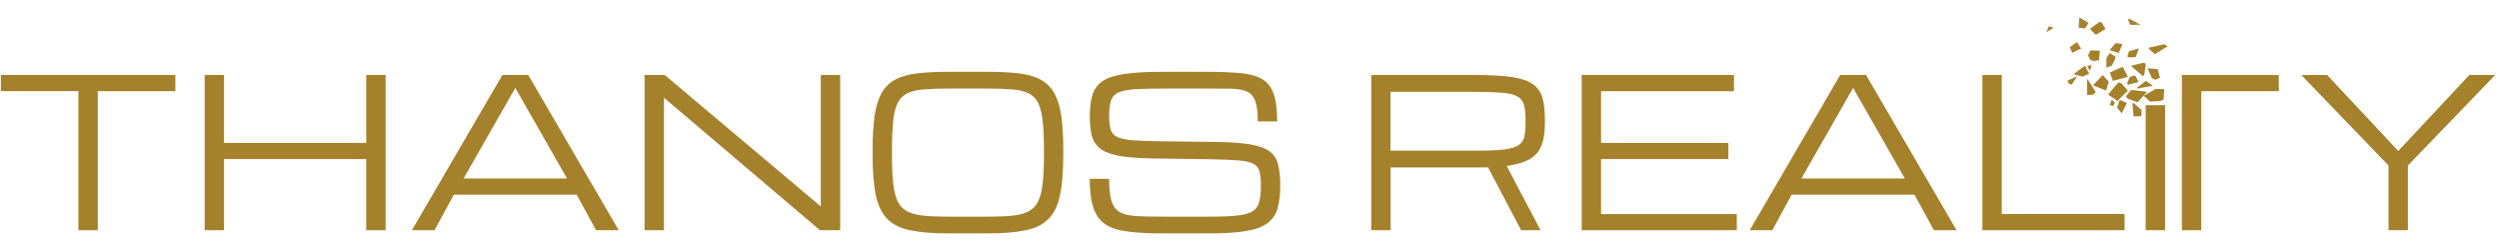
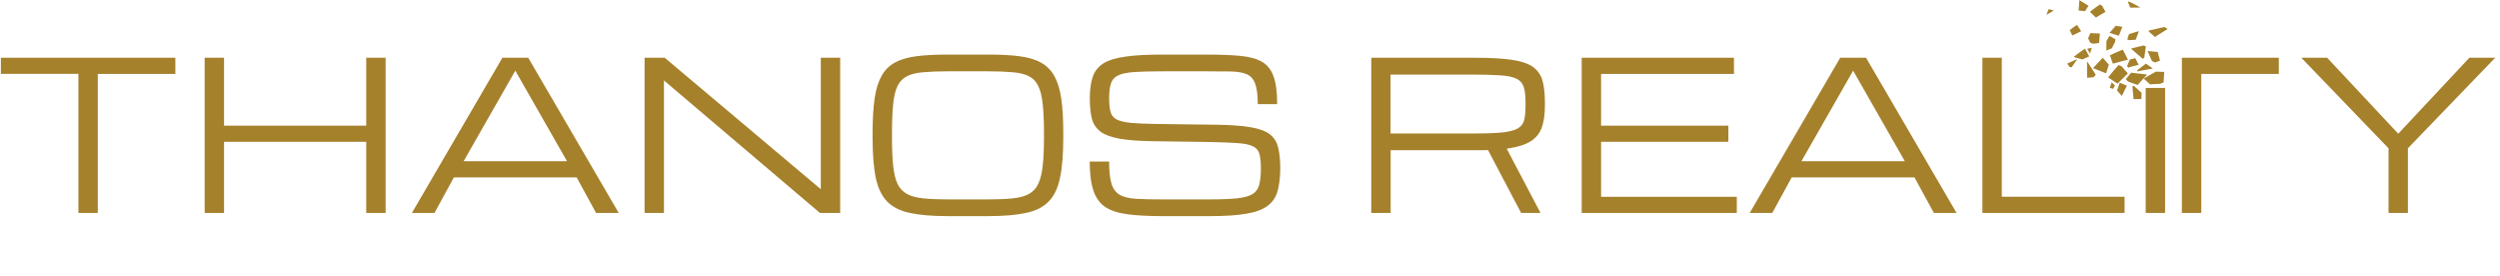
- <svg xmlns="http://www.w3.org/2000/svg" width="290" height="28" viewBox="0 0 290 28" fill="none">
-   <path d="M277.18 26.7V19.2L267.06 8.7H270.06L278.31 17.51L286.56 8.7H289.56L279.43 19.2V26.7H277.18ZM253.2 26.7V8.7H264.45V10.58H255.45V26.7H253.2ZM251.25 26.7V12.2H249V26.7H251.25ZM230.05 26.7V8.7H232.3V24.82H246.55V26.7H230.05ZM203.05 26.7L213.55 8.7H216.55L227.05 26.7H224.42L222.17 22.58H207.92L205.67 26.7H203.05ZM209.05 20.7H221.05L215.05 10.2L209.05 20.7ZM183.55 26.7V8.7H201.22V10.58H185.8V16.58H200.57V18.45H185.8V24.83H201.55V26.7H183.55ZM159.12 8.7H171.17C172.93 8.7 174.34 8.78 175.41 8.93C176.49 9.09 177.31 9.36 177.86 9.74C178.42 10.13 178.79 10.65 178.99 11.31C179.18 11.98 179.28 12.82 179.28 13.83V14.3C179.28 15.24 179.17 16.05 178.94 16.73C178.72 17.4 178.3 17.95 177.66 18.37C177.03 18.78 176.09 19.07 174.85 19.25L178.77 26.7H176.52L172.68 19.41C172.53 19.42 172.36 19.42 172.19 19.42C172.03 19.42 171.85 19.42 171.68 19.42H161.38V26.7H159.13V8.7H159.12ZM161.37 17.48H171.32C172.66 17.48 173.71 17.43 174.48 17.35C175.25 17.25 175.82 17.09 176.18 16.87C176.54 16.64 176.78 16.32 176.88 15.91C176.98 15.49 177.03 14.96 177.03 14.3V13.83C177.03 13.09 176.96 12.5 176.82 12.08C176.68 11.65 176.4 11.33 175.98 11.13C175.56 10.92 174.93 10.79 174.09 10.74C173.25 10.68 172.14 10.65 170.74 10.65H161.37V17.48ZM146.32 21.5C146.32 20.8 146.26 20.25 146.15 19.86C146.04 19.46 145.8 19.16 145.41 18.98C145.03 18.78 144.44 18.66 143.63 18.6C142.83 18.54 141.73 18.5 140.33 18.47L133.81 18.38C132.2 18.36 130.91 18.26 129.93 18.09C128.96 17.91 128.22 17.65 127.72 17.28C127.22 16.9 126.88 16.4 126.71 15.78C126.55 15.15 126.47 14.37 126.47 13.43C126.47 12.41 126.58 11.57 126.81 10.9C127.04 10.24 127.46 9.72 128.06 9.34C128.67 8.97 129.53 8.71 130.64 8.56C131.75 8.4 133.18 8.33 134.94 8.33H139.95C141.55 8.33 142.87 8.38 143.94 8.48C145 8.58 145.84 8.81 146.47 9.18C147.09 9.55 147.54 10.12 147.8 10.89C148.08 11.66 148.21 12.73 148.21 14.08H145.96C145.96 13.03 145.86 12.24 145.66 11.71C145.46 11.17 145.14 10.81 144.68 10.61C144.22 10.41 143.61 10.31 142.84 10.29C142.06 10.28 141.1 10.27 139.95 10.27H135.05C133.66 10.27 132.53 10.3 131.69 10.35C130.85 10.41 130.22 10.53 129.79 10.73C129.36 10.92 129.07 11.24 128.93 11.66C128.78 12.09 128.71 12.68 128.71 13.43C128.71 14.07 128.77 14.57 128.87 14.96C128.97 15.34 129.19 15.63 129.55 15.84C129.91 16.03 130.46 16.17 131.2 16.25C131.94 16.32 132.95 16.36 134.23 16.38L141.22 16.47C142.86 16.49 144.17 16.59 145.14 16.76C146.13 16.93 146.86 17.2 147.35 17.57C147.84 17.95 148.16 18.45 148.32 19.09C148.48 19.73 148.57 20.53 148.57 21.5C148.57 22.55 148.46 23.44 148.26 24.16C148.07 24.87 147.68 25.44 147.11 25.87C146.54 26.3 145.72 26.61 144.64 26.79C143.56 26.98 142.14 27.07 140.39 27.07H134.9C133.3 27.07 131.96 27 130.87 26.86C129.78 26.72 128.92 26.44 128.27 26.02C127.63 25.59 127.17 24.95 126.89 24.11C126.6 23.27 126.46 22.14 126.46 20.74H128.71C128.71 21.84 128.8 22.69 128.98 23.29C129.16 23.89 129.48 24.32 129.92 24.59C130.37 24.85 131 25 131.81 25.06C132.62 25.11 133.65 25.13 134.9 25.13H140.27C141.67 25.13 142.77 25.09 143.59 25C144.4 24.91 145 24.74 145.39 24.49C145.78 24.23 146.03 23.86 146.14 23.38C146.26 22.91 146.32 22.28 146.32 21.5ZM109.97 27.07C108.21 27.07 106.76 26.95 105.63 26.71C104.5 26.48 103.61 26.04 102.97 25.4C102.34 24.76 101.89 23.84 101.63 22.63C101.38 21.43 101.26 19.86 101.26 17.93V17.47C101.26 15.87 101.34 14.54 101.49 13.46C101.65 12.37 101.92 11.49 102.3 10.81C102.68 10.13 103.2 9.61 103.86 9.25C104.52 8.89 105.36 8.65 106.36 8.52C107.36 8.39 108.56 8.33 109.97 8.33H114.69C116.09 8.33 117.3 8.39 118.3 8.52C119.3 8.65 120.13 8.89 120.78 9.25C121.44 9.61 121.97 10.13 122.35 10.81C122.73 11.49 123 12.37 123.16 13.46C123.32 14.54 123.39 15.87 123.39 17.47V17.93C123.39 19.86 123.27 21.43 123.01 22.63C122.76 23.84 122.31 24.76 121.67 25.4C121.04 26.04 120.16 26.48 119.02 26.71C117.89 26.95 116.44 27.07 114.69 27.07H109.97ZM109.97 25.13H114.69C115.81 25.13 116.75 25.09 117.51 25.01C118.28 24.93 118.9 24.77 119.38 24.51C119.86 24.25 120.23 23.86 120.48 23.34C120.73 22.81 120.91 22.11 121 21.24C121.1 20.36 121.15 19.26 121.15 17.93V17.47C121.15 16.09 121.1 14.96 121 14.07C120.91 13.18 120.73 12.47 120.48 11.96C120.23 11.44 119.86 11.07 119.38 10.83C118.9 10.59 118.28 10.44 117.51 10.38C116.75 10.31 115.81 10.27 114.69 10.27H109.97C108.85 10.27 107.91 10.31 107.14 10.38C106.37 10.44 105.75 10.59 105.27 10.83C104.79 11.07 104.42 11.44 104.16 11.96C103.91 12.47 103.74 13.18 103.65 14.07C103.56 14.96 103.51 16.09 103.51 17.47V17.93C103.51 19.26 103.56 20.36 103.65 21.24C103.74 22.11 103.91 22.81 104.16 23.34C104.42 23.86 104.79 24.25 105.27 24.51C105.75 24.77 106.38 24.93 107.14 25.01C107.91 25.09 108.85 25.13 109.97 25.13ZM74.8 26.7V8.7H77.14L95.22 23.92H95.25V8.7H97.5V26.7H95.15L77.07 11.35H77.05V26.7H74.8ZM47.8 26.7L58.3 8.7H61.3L71.8 26.7H69.17L66.92 22.58H52.67L50.42 26.7H47.8ZM53.8 20.7H65.8L59.8 10.2L53.8 20.7ZM23.75 26.7V8.7H26V16.58H42.5V8.7H44.75V26.7H42.5V18.45H26V26.7H23.75ZM9.1 26.7V10.57H0.1V8.7H20.35V10.58H11.35V26.7H9.1Z" fill="#A6812C" />
-   <path d="M248.769 11.115L250.176 10.311L251.151 10.341L251.078 11.561L250.677 11.725L249.504 11.783L248.769 11.115ZM244.847 8.418L245.341 8.183L245.841 7.962L246.348 7.756L246.943 8.918L245.19 9.385L244.847 8.418ZM242.192 9.209L242.257 9.194L243.203 10.661L242.963 10.956L242.201 11.024L242.192 9.209ZM240.636 8.61L241.056 8.28L241.497 7.957L241.957 7.642L242.445 8.544L241.652 8.894L240.636 8.61ZM244.642 10.985L245.03 10.492L245.434 10.012L245.852 9.543L246.213 9.695L246.931 10.521L245.733 11.7L244.642 10.985ZM244.016 8.697L244.728 9.501L244.4 10.504L242.89 9.9L244.016 8.697ZM245.676 12.497L245.986 11.587L246.819 11.939L246.229 13.136L245.676 12.497ZM248.664 8.826L247.293 7.638L247.792 7.506L248.294 7.384L248.798 7.273L249.018 7.411L248.837 8.681L248.664 8.826ZM246.689 11.187L247.104 10.683L247.316 10.435L249.119 10.637L249.092 10.731L248.062 11.855L246.949 11.455L246.689 11.187ZM248.043 10.127L249.024 9.38L249.841 9.945L248.014 10.281L248.043 10.127ZM249.347 5.646L249.363 5.539L251.174 5.131L251.54 5.364L250.074 6.284L249.347 5.646ZM247.464 12.098L247.508 11.987L247.629 11.955L248.526 12.779L248.5 13.482L247.595 13.502L247.464 12.098ZM247.214 2.89L246.95 2.265L247.046 2.169L247.503 2.393L247.954 2.628L248.4 2.873L247.214 2.89ZM244.445 6.761L244.799 6.161L245.491 6.552L245.449 6.849L245.077 7.598L244.431 7.868L244.445 6.761ZM247.787 8.746L248.183 9.514L247.027 9.809L247.034 9.873L246.971 9.864L246.847 9.643L247.163 8.907L247.787 8.746ZM240.182 5.491L240.459 5.281L240.743 5.08L241.032 4.888L241.513 5.624L240.49 6.118L240.182 5.491ZM239.896 9.375L241.005 8.874L241.033 8.905L240.407 9.811L240.157 9.764L239.896 9.375ZM237.749 3.054L238.343 3.223L237.472 3.726L237.749 3.054ZM242.525 3.366L242.908 3.072L243.299 2.788L243.698 2.516L243.943 2.677L244.336 3.37L243.219 4.035L242.525 3.366ZM242.364 2.665L241.97 3.295L241.216 3.222L241.303 2.061L241.286 2.06L241.299 2.015L242.364 2.665ZM245.058 11.544L245.428 11.908L245.229 12.304L244.831 12.188L245.058 11.544ZM249.227 7.943L249.271 7.925L250.394 8.025L250.663 9.03L250.111 9.253L249.726 9.083L249.227 7.943ZM242.206 7.655L242.734 7.55L242.549 8.224L242.206 7.655ZM246.863 6.567L247.057 5.959L248.181 5.614L248.188 5.677L247.844 6.61L247.082 6.659L246.863 6.567ZM244.805 5.813L245.521 4.993L246.295 5.113L245.88 6.143L244.805 5.813ZM242.314 6.446L242.582 5.841L243.685 5.889L243.594 6.983L242.957 7.076L242.59 6.972L242.314 6.446Z" fill="#A6812C" />
+ <svg xmlns="http://www.w3.org/2000/svg" width="290" height="32" viewBox="0 0 290 32" fill="none">
+   <path d="M277.18 24.7V17.2L267.06 6.7H270.06L278.31 15.51L286.56 6.7H289.56L279.43 17.2V24.7H277.18ZM253.2 24.7V6.7H264.45V8.58H255.45V24.7H253.2ZM251.25 24.7V10.2H249V24.7H251.25ZM230.05 24.7V6.7H232.3V22.82H246.55V24.7H230.05ZM203.05 24.7L213.55 6.7H216.55L227.05 24.7H224.42L222.17 20.58H207.92L205.67 24.7H203.05ZM209.05 18.7H221.05L215.05 8.2L209.05 18.7ZM183.55 24.7V6.7H201.22V8.58H185.8V14.58H200.57V16.45H185.8V22.83H201.55V24.7H183.55ZM159.12 6.7H171.17C172.93 6.7 174.34 6.78 175.41 6.93C176.49 7.09 177.31 7.36 177.86 7.74C178.42 8.13 178.79 8.65 178.99 9.31C179.18 9.98 179.28 10.82 179.28 11.83V12.3C179.28 13.24 179.17 14.05 178.94 14.73C178.72 15.4 178.3 15.95 177.66 16.37C177.03 16.78 176.09 17.07 174.85 17.25L178.77 24.7H176.52L172.68 17.41C172.53 17.42 172.36 17.42 172.19 17.42C172.03 17.42 171.85 17.42 171.68 17.42H161.38V24.7H159.13V6.7H159.12ZM161.37 15.48H171.32C172.66 15.48 173.71 15.43 174.48 15.35C175.25 15.25 175.82 15.09 176.18 14.87C176.54 14.64 176.78 14.32 176.88 13.91C176.98 13.49 177.03 12.96 177.03 12.3V11.83C177.03 11.09 176.96 10.5 176.82 10.08C176.68 9.65 176.4 9.33 175.98 9.13C175.56 8.92 174.93 8.79 174.09 8.74C173.25 8.68 172.14 8.65 170.74 8.65H161.37V15.48ZM146.32 19.5C146.32 18.8 146.26 18.25 146.15 17.86C146.04 17.46 145.8 17.16 145.41 16.98C145.03 16.78 144.44 16.66 143.63 16.6C142.83 16.54 141.73 16.5 140.33 16.47L133.81 16.38C132.2 16.36 130.91 16.26 129.93 16.09C128.96 15.91 128.22 15.65 127.72 15.28C127.22 14.9 126.88 14.4 126.71 13.78C126.55 13.15 126.47 12.37 126.47 11.43C126.47 10.41 126.58 9.57 126.81 8.9C127.04 8.24 127.46 7.72 128.06 7.34C128.67 6.97 129.53 6.71 130.64 6.56C131.75 6.4 133.18 6.33 134.94 6.33H139.95C141.55 6.33 142.87 6.38 143.94 6.48C145 6.58 145.84 6.81 146.47 7.18C147.09 7.55 147.54 8.12 147.8 8.89C148.08 9.66 148.21 10.73 148.21 12.08H145.96C145.96 11.03 145.86 10.24 145.66 9.71C145.46 9.17 145.14 8.81 144.68 8.61C144.22 8.41 143.61 8.31 142.84 8.29C142.06 8.28 141.1 8.27 139.95 8.27H135.05C133.66 8.27 132.53 8.3 131.69 8.35C130.85 8.41 130.22 8.53 129.79 8.73C129.36 8.92 129.07 9.24 128.93 9.66C128.78 10.09 128.71 10.68 128.71 11.43C128.71 12.07 128.77 12.57 128.87 12.96C128.97 13.34 129.19 13.63 129.55 13.84C129.91 14.03 130.46 14.17 131.2 14.25C131.94 14.32 132.95 14.36 134.23 14.38L141.22 14.47C142.86 14.49 144.17 14.59 145.14 14.76C146.13 14.93 146.86 15.2 147.35 15.57C147.84 15.95 148.16 16.45 148.32 17.09C148.48 17.73 148.57 18.53 148.57 19.5C148.57 20.55 148.46 21.44 148.26 22.16C148.07 22.87 147.68 23.44 147.11 23.87C146.54 24.3 145.72 24.61 144.64 24.79C143.56 24.98 142.14 25.07 140.39 25.07H134.9C133.3 25.07 131.96 25 130.87 24.86C129.78 24.72 128.92 24.44 128.27 24.02C127.63 23.59 127.17 22.95 126.89 22.11C126.6 21.27 126.46 20.14 126.46 18.74H128.71C128.71 19.84 128.8 20.69 128.98 21.29C129.16 21.89 129.48 22.32 129.92 22.59C130.37 22.85 131 23 131.81 23.06C132.62 23.11 133.65 23.13 134.9 23.13H140.27C141.67 23.13 142.77 23.09 143.59 23C144.4 22.91 145 22.74 145.39 22.49C145.78 22.23 146.03 21.86 146.14 21.38C146.26 20.91 146.32 20.28 146.32 19.5ZM109.97 25.07C108.21 25.07 106.76 24.95 105.63 24.71C104.5 24.48 103.61 24.04 102.97 23.4C102.34 22.76 101.89 21.84 101.63 20.63C101.38 19.43 101.26 17.86 101.26 15.93V15.47C101.26 13.87 101.34 12.54 101.49 11.46C101.65 10.37 101.92 9.49 102.3 8.81C102.68 8.13 103.2 7.61 103.86 7.25C104.52 6.89 105.36 6.65 106.36 6.52C107.36 6.39 108.56 6.33 109.97 6.33H114.69C116.09 6.33 117.3 6.39 118.3 6.52C119.3 6.65 120.13 6.89 120.78 7.25C121.44 7.61 121.97 8.13 122.35 8.81C122.73 9.49 123 10.37 123.16 11.46C123.32 12.54 123.39 13.87 123.39 15.47V15.93C123.39 17.86 123.27 19.43 123.01 20.63C122.76 21.84 122.31 22.76 121.67 23.4C121.04 24.04 120.16 24.48 119.02 24.71C117.89 24.95 116.44 25.07 114.69 25.07H109.97ZM109.97 23.13H114.69C115.81 23.13 116.75 23.09 117.51 23.01C118.28 22.93 118.9 22.77 119.38 22.51C119.86 22.25 120.23 21.86 120.48 21.34C120.73 20.81 120.91 20.11 121 19.24C121.1 18.36 121.15 17.26 121.15 15.93V15.47C121.15 14.09 121.1 12.96 121 12.07C120.91 11.18 120.73 10.47 120.48 9.96C120.23 9.44 119.86 9.07 119.38 8.83C118.9 8.59 118.28 8.44 117.51 8.38C116.75 8.31 115.81 8.27 114.69 8.27H109.97C108.85 8.27 107.91 8.31 107.14 8.38C106.37 8.44 105.75 8.59 105.27 8.83C104.79 9.07 104.42 9.44 104.16 9.96C103.91 10.47 103.74 11.18 103.65 12.07C103.56 12.96 103.51 14.09 103.51 15.47V15.93C103.51 17.26 103.56 18.36 103.65 19.24C103.74 20.11 103.91 20.81 104.16 21.34C104.42 21.86 104.79 22.25 105.27 22.51C105.75 22.77 106.38 22.93 107.14 23.01C107.91 23.09 108.85 23.13 109.97 23.13ZM74.8 24.7V6.7H77.14L95.22 21.92H95.25V6.7H97.5V24.7H95.15L77.07 9.35H77.05V24.7H74.8ZM47.8 24.7L58.3 6.7H61.3L71.8 24.7H69.17L66.92 20.58H52.67L50.42 24.7H47.8ZM53.8 18.7H65.8L59.8 8.2L53.8 18.7ZM23.75 24.7V6.7H26V14.58H42.5V6.7H44.75V24.7H42.5V16.45H26V24.7H23.75ZM9.1 24.7V8.57H0.1V6.7H20.35V8.58H11.35V24.7H9.1Z" fill="#A6812C" />
+   <path d="M248.769 9.115L250.176 8.311L251.151 8.341L251.078 9.561L250.677 9.725L249.504 9.783L248.769 9.115ZM244.847 6.418L245.341 6.183L245.841 5.962L246.348 5.756L246.943 6.918L245.19 7.385L244.847 6.418ZM242.192 7.209L242.257 7.194L243.203 8.661L242.963 8.956L242.201 9.024L242.192 7.209ZM240.636 6.61L241.056 6.28L241.497 5.957L241.957 5.642L242.445 6.544L241.652 6.894L240.636 6.61ZM244.642 8.985L245.03 8.492L245.434 8.012L245.852 7.543L246.213 7.695L246.931 8.521L245.733 9.7L244.642 8.985ZM244.016 6.697L244.728 7.501L244.4 8.504L242.89 7.9L244.016 6.697ZM245.676 10.497L245.986 9.587L246.819 9.939L246.229 11.136L245.676 10.497ZM248.664 6.826L247.293 5.638L247.792 5.506L248.294 5.384L248.798 5.273L249.018 5.411L248.837 6.681L248.664 6.826ZM246.689 9.187L247.104 8.683L247.316 8.435L249.119 8.637L249.092 8.731L248.062 9.855L246.949 9.455L246.689 9.187ZM248.043 8.127L249.024 7.38L249.841 7.945L248.014 8.281L248.043 8.127ZM249.347 3.646L249.363 3.539L251.174 3.131L251.54 3.364L250.074 4.284L249.347 3.646ZM247.464 10.098L247.508 9.987L247.629 9.955L248.526 10.779L248.5 11.482L247.595 11.502L247.464 10.098ZM247.214 0.89L246.95 0.265L247.046 0.169L247.503 0.393L247.954 0.628L248.4 0.873L247.214 0.89ZM244.445 4.761L244.799 4.161L245.491 4.552L245.449 4.849L245.077 5.598L244.431 5.868L244.445 4.761ZM247.787 6.746L248.183 7.514L247.027 7.809L247.034 7.873L246.971 7.864L246.847 7.643L247.163 6.907L247.787 6.746ZM240.182 3.491L240.459 3.281L240.743 3.08L241.032 2.888L241.513 3.624L240.49 4.118L240.182 3.491ZM239.896 7.375L241.005 6.874L241.033 6.905L240.407 7.811L240.157 7.764L239.896 7.375ZM237.749 1.054L238.343 1.223L237.472 1.726L237.749 1.054ZM242.525 1.366L242.908 1.072L243.299 0.788L243.698 0.516L243.943 0.677L244.336 1.37L243.219 2.035L242.525 1.366ZM242.364 0.665L241.97 1.295L241.216 1.222L241.303 0.061L241.286 0.06L241.299 0.015L242.364 0.665ZM245.058 9.544L245.428 9.908L245.229 10.304L244.831 10.188L245.058 9.544ZM249.227 5.943L249.271 5.925L250.394 6.025L250.663 7.03L250.111 7.253L249.726 7.083L249.227 5.943ZM242.206 5.655L242.734 5.55L242.549 6.224L242.206 5.655ZM246.863 4.567L247.057 3.959L248.181 3.614L248.188 3.677L247.844 4.61L247.082 4.659L246.863 4.567ZM244.805 3.813L245.521 2.993L246.295 3.113L245.88 4.143L244.805 3.813ZM242.314 4.446L242.582 3.841L243.685 3.889L243.594 4.983L242.957 5.076L242.59 4.972L242.314 4.446Z" fill="#A6812C" />
</svg>
